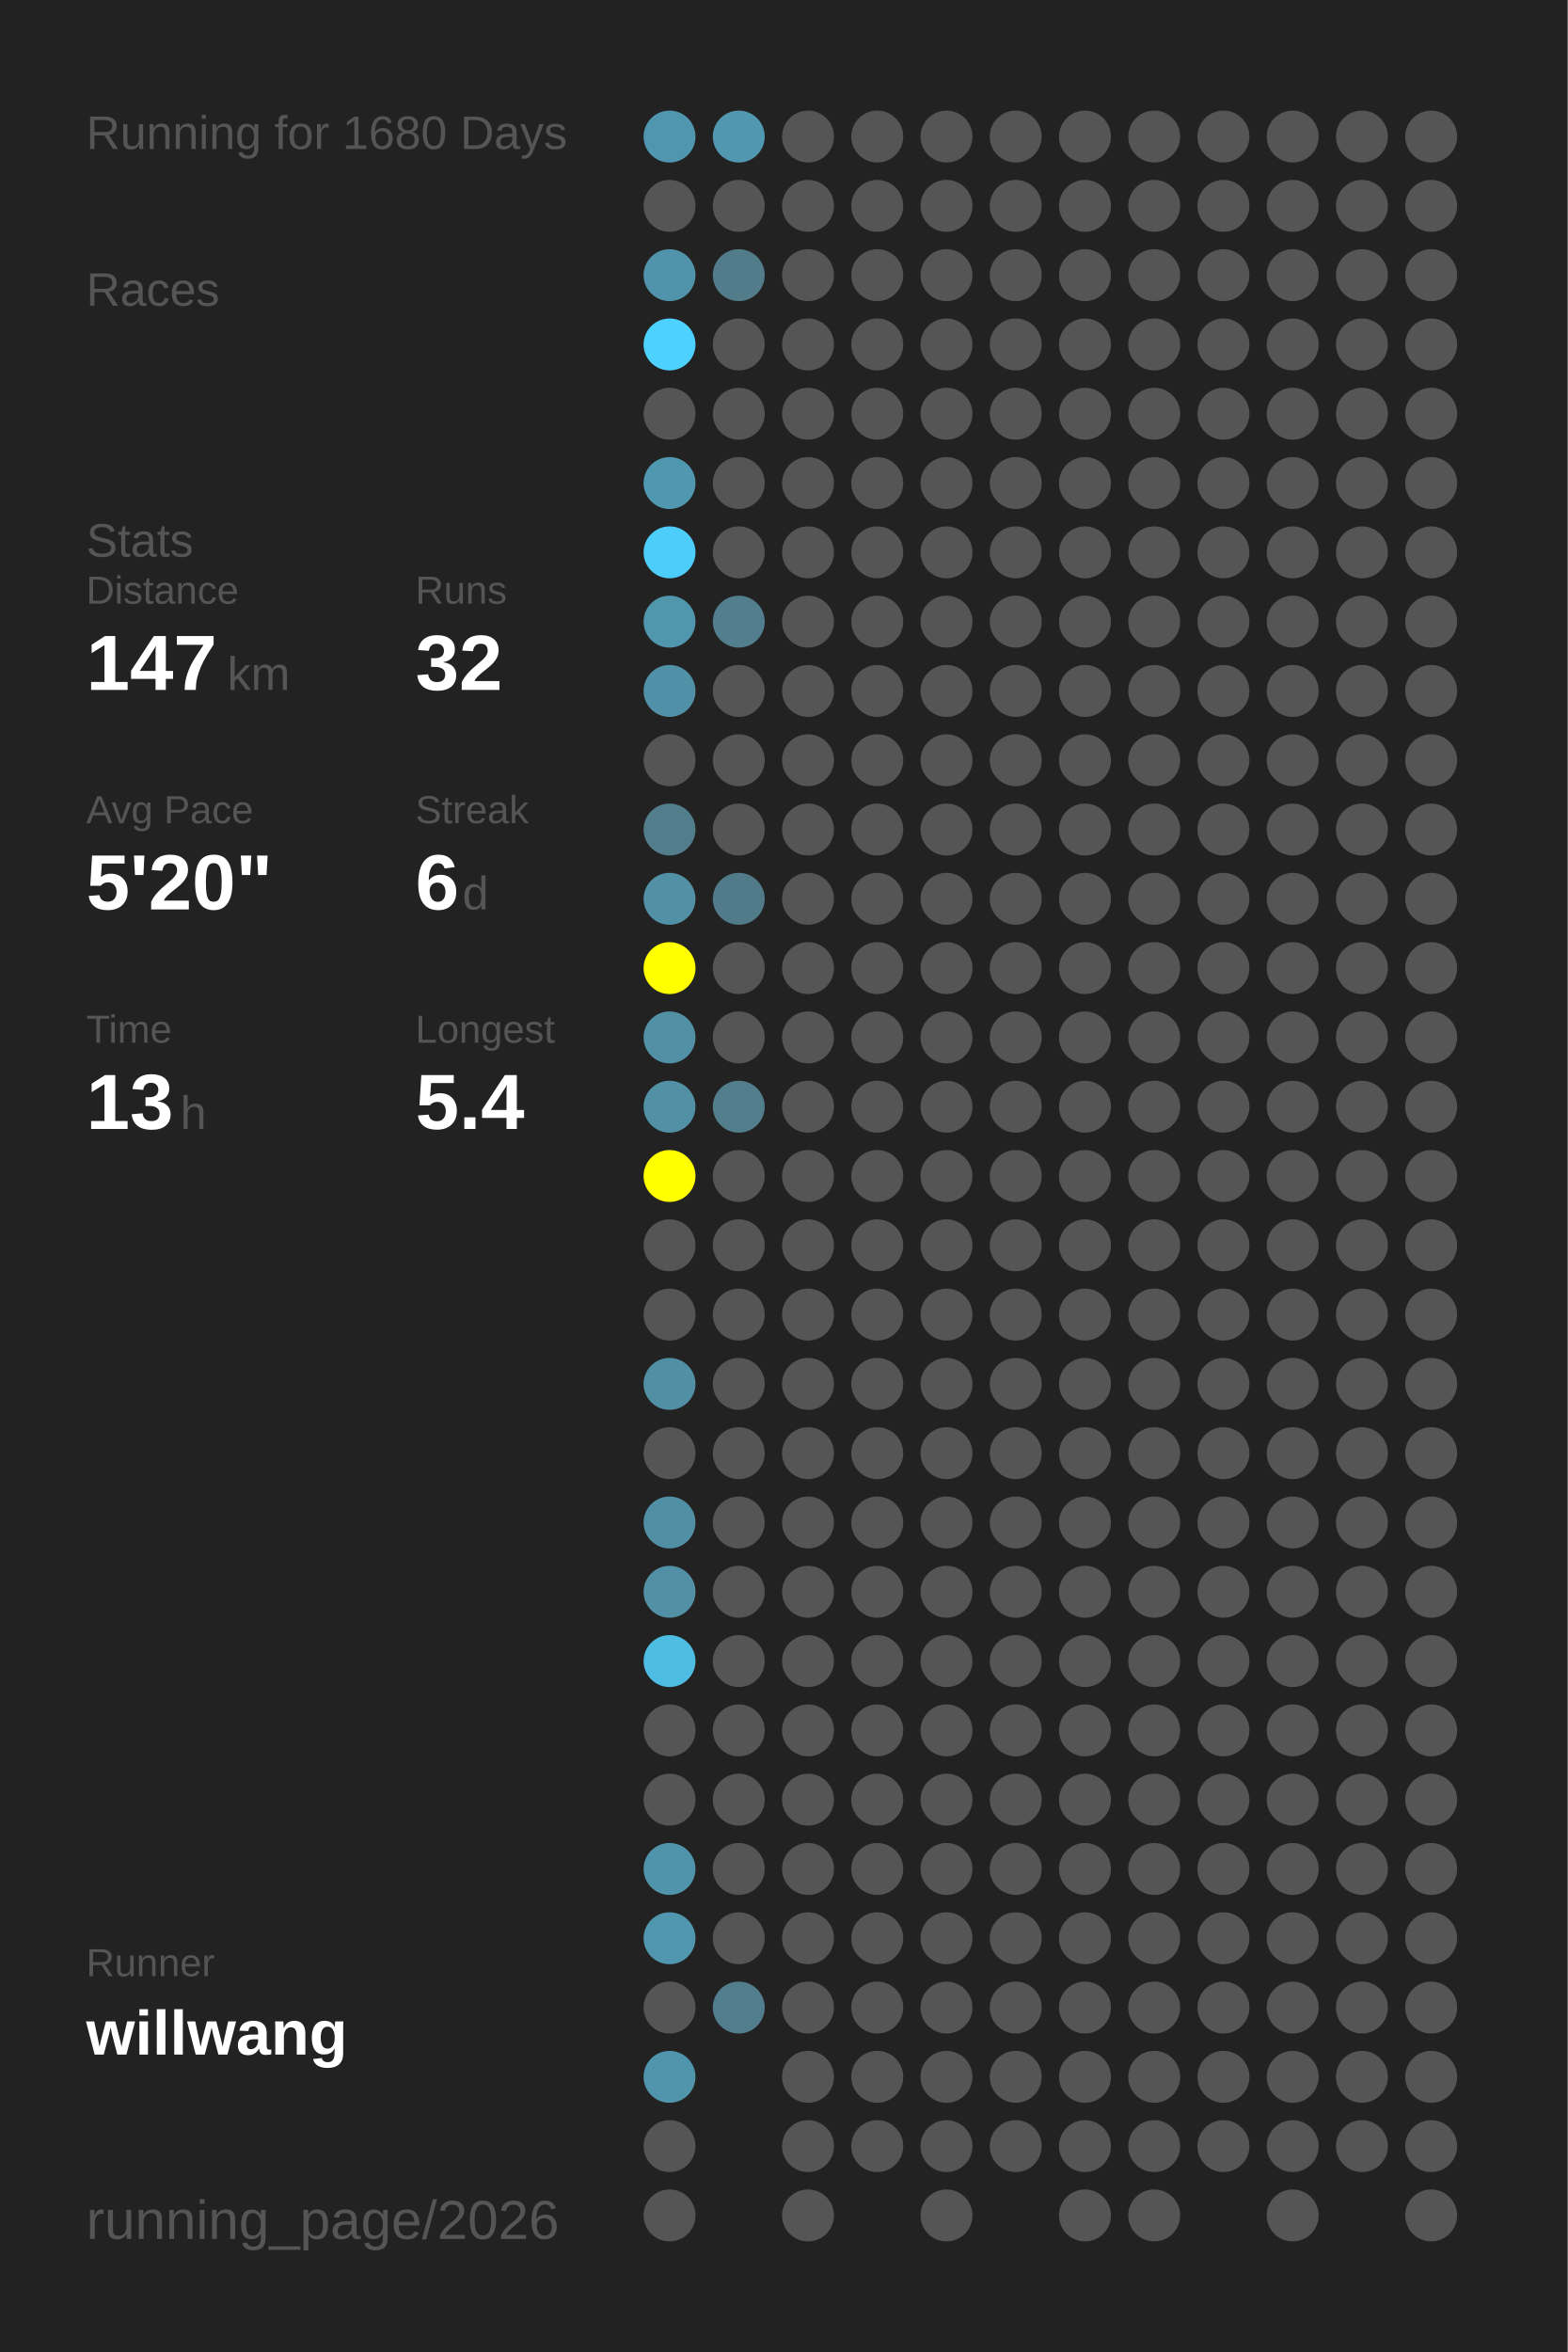
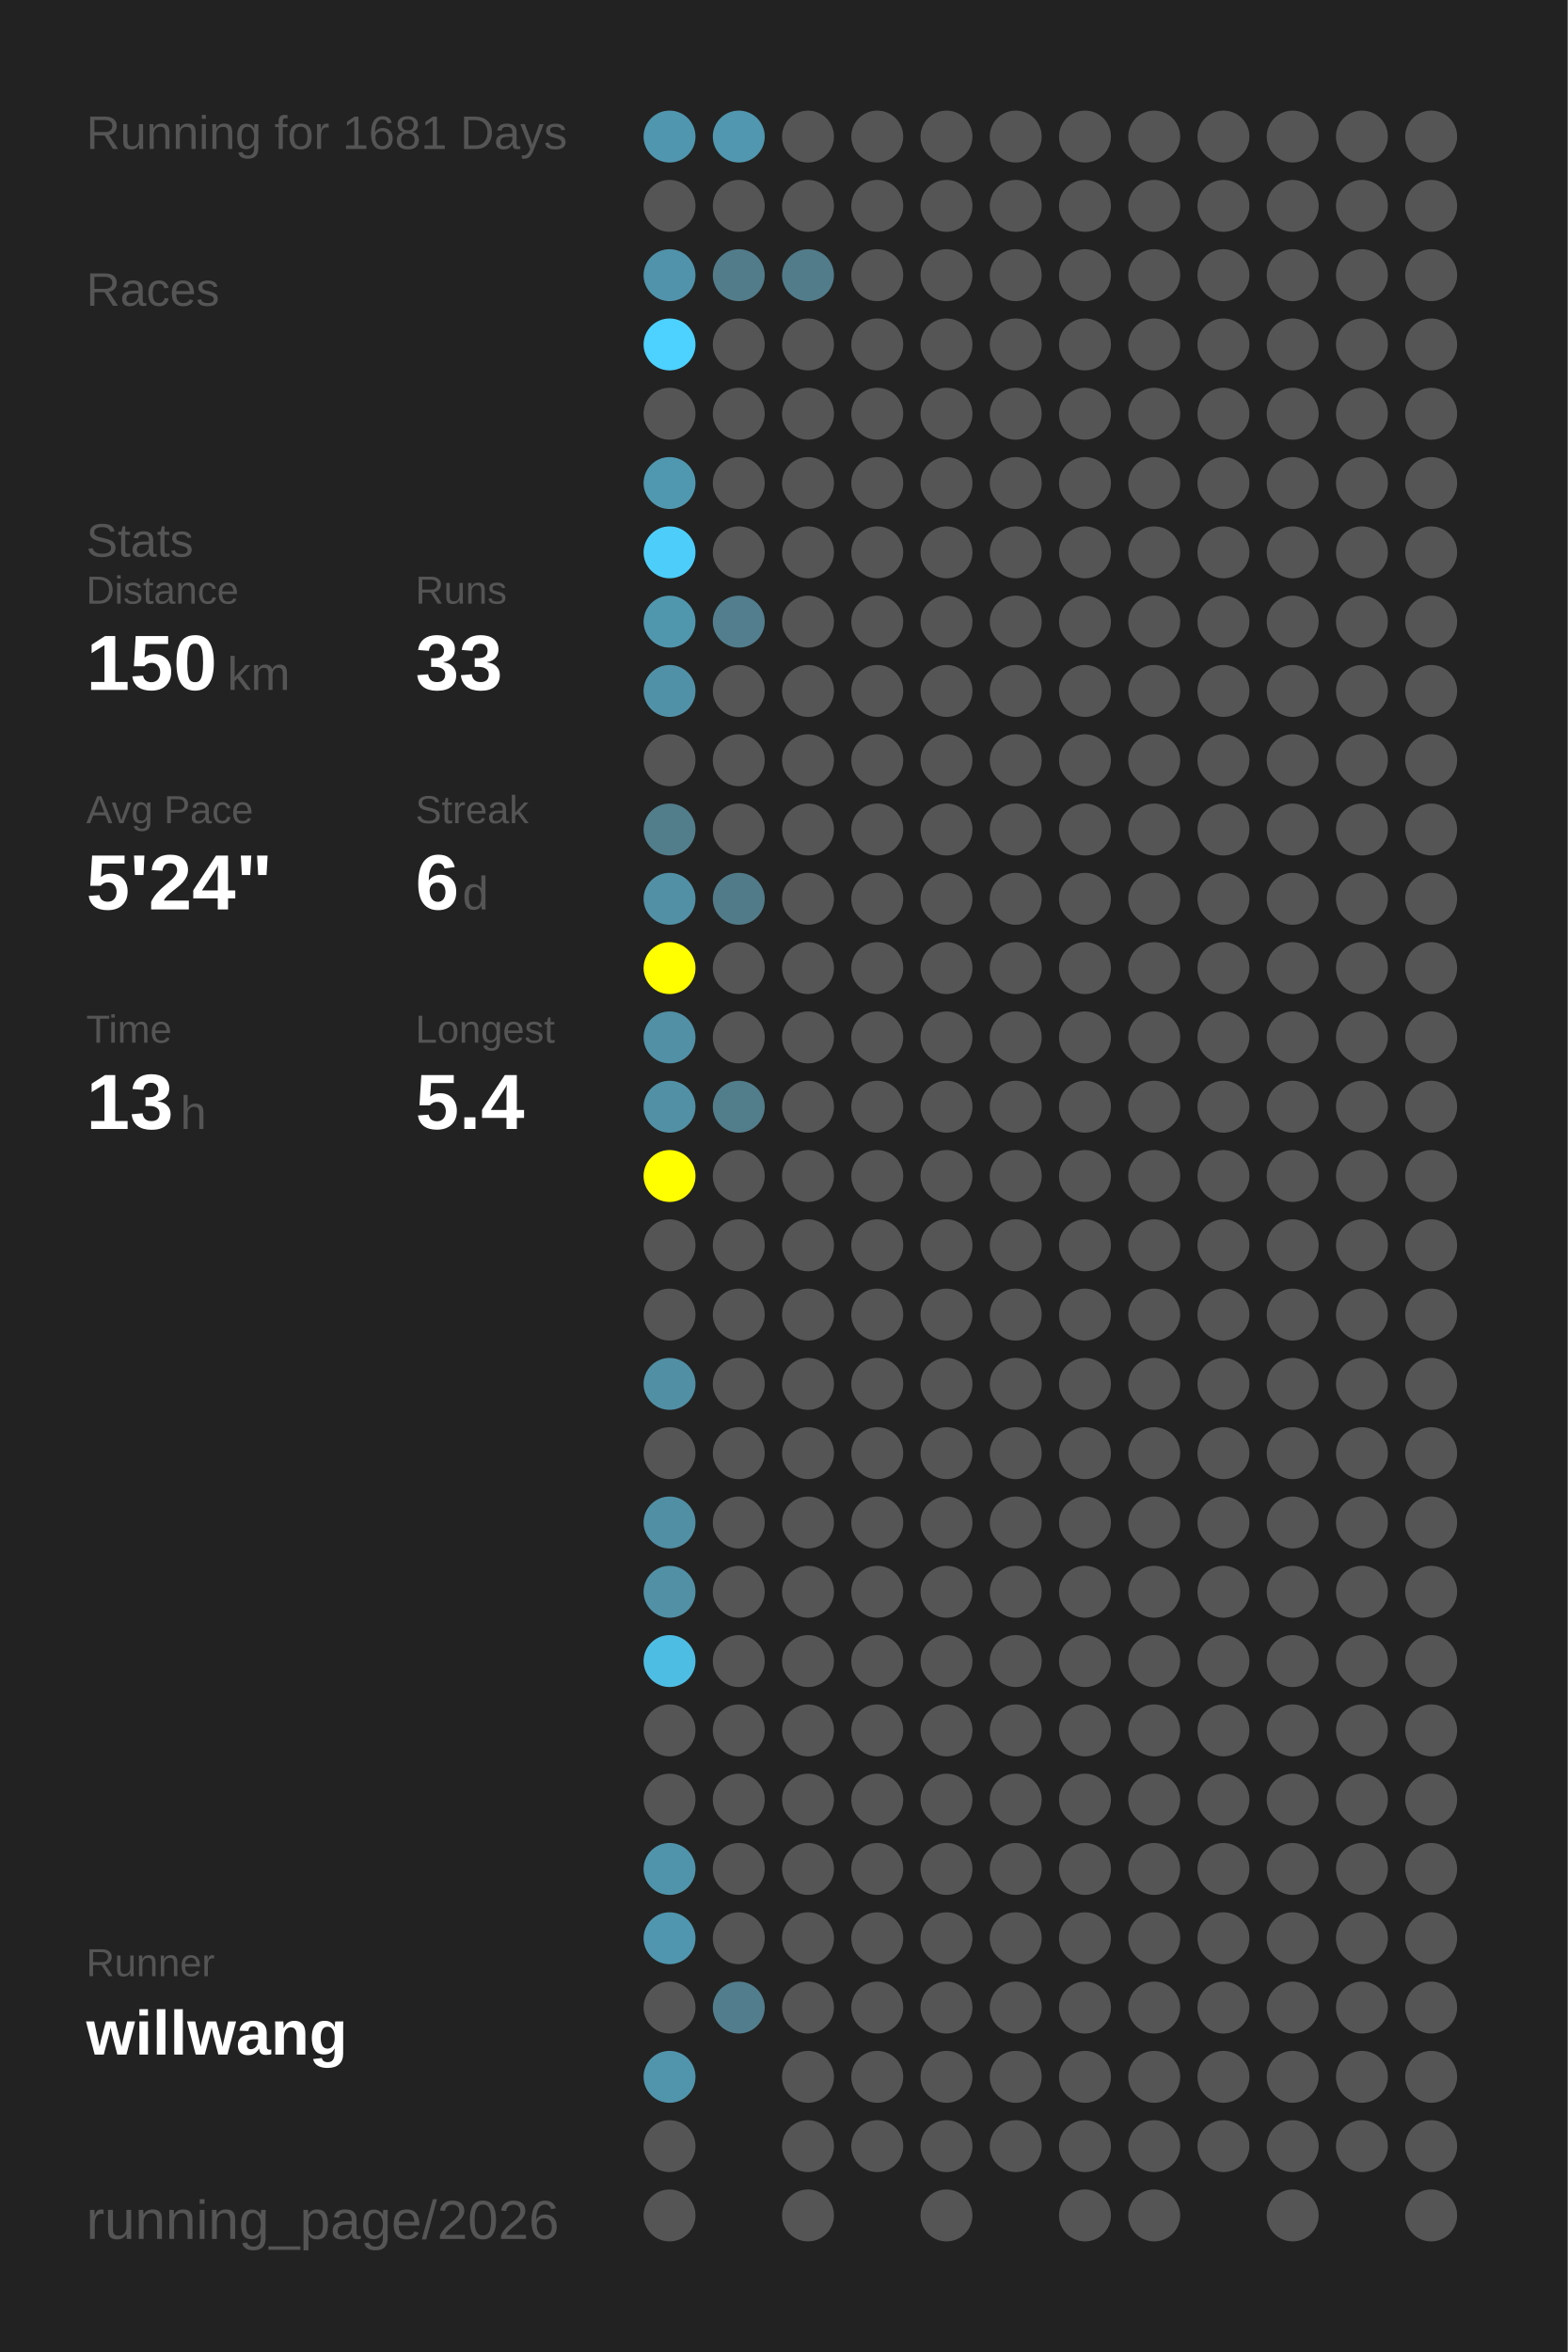
<svg xmlns="http://www.w3.org/2000/svg" baseProfile="full" height="300mm" version="1.1" viewBox="0,0,200,300" width="200mm">
  <defs />
  <rect fill="#222222" height="300" width="200" x="0" y="0" />
-   <text fill="#555555" style="font-size:6px; font-family:Arial;" x="11" y="19">Running for 1680 Days</text>
+   <text fill="#555555" style="font-size:6px; font-family:Arial;" x="11" y="19">Running for 1681 Days</text>
  <text fill="#555555" style="font-size:6px; font-family:Arial;" x="11" y="39">Races</text>
  <text fill="#555555" style="font-size:6px; font-family:Arial;" x="11" y="71">Stats</text>
  <text fill="#555555" style="font-size:5px; font-family:Arial;" x="11" y="77">Distance</text>
-   <text fill="#FFFFFF" style="font-size:10px; font-family:Arial; font-weight:bold;" x="11" y="88">147</text>
+   <text fill="#FFFFFF" style="font-size:10px; font-family:Arial; font-weight:bold;" x="11" y="88">150</text>
  <text fill="#555555" style="font-size:6px; font-family:Arial;" x="29" y="88">km</text>
  <text fill="#555555" style="font-size:5px; font-family:Arial;" x="53" y="77">Runs</text>
-   <text fill="#FFFFFF" style="font-size:10px; font-family:Arial; font-weight:bold;" x="53" y="88">32</text>
+   <text fill="#FFFFFF" style="font-size:10px; font-family:Arial; font-weight:bold;" x="53" y="88">33</text>
  <text fill="#555555" style="font-size:5px; font-family:Arial;" x="11" y="105">Avg Pace</text>
-   <text fill="#FFFFFF" style="font-size:10px; font-family:Arial; font-weight:bold;" x="11" y="116">5'20"</text>
+   <text fill="#FFFFFF" style="font-size:10px; font-family:Arial; font-weight:bold;" x="11" y="116">5'24"</text>
  <text fill="#555555" style="font-size:5px; font-family:Arial;" x="53" y="105">Streak</text>
  <text fill="#FFFFFF" style="font-size:10px; font-family:Arial; font-weight:bold;" x="53" y="116">6</text>
  <text fill="#555555" style="font-size:6px; font-family:Arial;" x="59" y="116">d</text>
  <text fill="#555555" style="font-size:5px; font-family:Arial;" x="11" y="133">Time</text>
  <text fill="#FFFFFF" style="font-size:10px; font-family:Arial; font-weight:bold;" x="11" y="144">13</text>
  <text fill="#555555" style="font-size:6px; font-family:Arial;" x="23" y="144">h</text>
  <text fill="#555555" style="font-size:5px; font-family:Arial;" x="53" y="133">Longest</text>
  <text fill="#FFFFFF" style="font-size:10px; font-family:Arial; font-weight:bold;" x="53" y="144">5.4</text>
  <text fill="#555555" style="font-size:5px; font-family:Arial;" x="11" y="252.065">Runner</text>
  <text fill="#FFFFFF" style="font-size:8px; font-family:Arial; font-weight:bold;" x="11" y="262.065">willwang</text>
  <text fill="#555555" style="font-size:7px; font-family:Arial;" x="11" y="285.581">running_page/2026</text>
  <circle cx="85.417" cy="17.419" fill="#5096ae" r="3.312" />
  <circle cx="85.417" cy="26.258" fill="#555555" r="3.312" />
  <circle cx="85.417" cy="35.097" fill="#5093aa" r="3.312" />
  <circle cx="85.417" cy="43.935" fill="#4dd1fe" r="3.312" />
  <circle cx="85.417" cy="52.774" fill="#555555" r="3.312" />
  <circle cx="85.417" cy="61.613" fill="#5098b0" r="3.312" />
  <circle cx="85.417" cy="70.452" fill="#4dcefa" r="3.312" />
  <circle cx="85.417" cy="79.29" fill="#5097ae" r="3.312" />
  <circle cx="85.417" cy="88.129" fill="#5191a7" r="3.312" />
  <circle cx="85.417" cy="96.968" fill="#555555" r="3.312" />
  <circle cx="85.417" cy="105.806" fill="#527d8b" r="3.312" />
  <circle cx="85.417" cy="114.645" fill="#5190a5" r="3.312" />
  <circle cx="85.417" cy="123.484" fill="#FFFF00" r="3.312" />
  <circle cx="85.417" cy="132.323" fill="#5190a5" r="3.312" />
  <circle cx="85.417" cy="141.161" fill="#5190a5" r="3.312" />
  <circle cx="85.417" cy="150" fill="#FFFF00" r="3.312" />
  <circle cx="85.417" cy="158.839" fill="#555555" r="3.312" />
  <circle cx="85.417" cy="167.677" fill="#555555" r="3.312" />
  <circle cx="85.417" cy="176.516" fill="#518fa4" r="3.312" />
  <circle cx="85.417" cy="185.355" fill="#555555" r="3.312" />
  <circle cx="85.417" cy="194.194" fill="#518fa4" r="3.312" />
  <circle cx="85.417" cy="203.032" fill="#5190a5" r="3.312" />
  <circle cx="85.417" cy="211.871" fill="#4ebde3" r="3.312" />
  <circle cx="85.417" cy="220.71" fill="#555555" r="3.312" />
  <circle cx="85.417" cy="229.548" fill="#555555" r="3.312" />
  <circle cx="85.417" cy="238.387" fill="#5094ab" r="3.312" />
  <circle cx="85.417" cy="247.226" fill="#5096ae" r="3.312" />
  <circle cx="85.417" cy="256.065" fill="#555555" r="3.312" />
  <circle cx="85.417" cy="264.903" fill="#5095ac" r="3.312" />
  <circle cx="85.417" cy="273.742" fill="#555555" r="3.312" />
  <circle cx="85.417" cy="282.581" fill="#555555" r="3.312" />
  <circle cx="94.25" cy="17.419" fill="#5097af" r="3.312" />
  <circle cx="94.25" cy="26.258" fill="#555555" r="3.312" />
  <circle cx="94.25" cy="35.097" fill="#527c8a" r="3.312" />
  <circle cx="94.25" cy="43.935" fill="#555555" r="3.312" />
  <circle cx="94.25" cy="52.774" fill="#555555" r="3.312" />
  <circle cx="94.25" cy="61.613" fill="#555555" r="3.312" />
  <circle cx="94.25" cy="70.452" fill="#555555" r="3.312" />
  <circle cx="94.25" cy="79.29" fill="#527e8d" r="3.312" />
  <circle cx="94.25" cy="88.129" fill="#555555" r="3.312" />
  <circle cx="94.25" cy="96.968" fill="#555555" r="3.312" />
  <circle cx="94.25" cy="105.806" fill="#555555" r="3.312" />
  <circle cx="94.25" cy="114.645" fill="#527b89" r="3.312" />
  <circle cx="94.25" cy="123.484" fill="#555555" r="3.312" />
  <circle cx="94.25" cy="132.323" fill="#555555" r="3.312" />
  <circle cx="94.25" cy="141.161" fill="#527d8b" r="3.312" />
  <circle cx="94.25" cy="150" fill="#555555" r="3.312" />
  <circle cx="94.25" cy="158.839" fill="#555555" r="3.312" />
  <circle cx="94.25" cy="167.677" fill="#555555" r="3.312" />
  <circle cx="94.25" cy="176.516" fill="#555555" r="3.312" />
  <circle cx="94.25" cy="185.355" fill="#555555" r="3.312" />
  <circle cx="94.25" cy="194.194" fill="#555555" r="3.312" />
  <circle cx="94.25" cy="203.032" fill="#555555" r="3.312" />
  <circle cx="94.25" cy="211.871" fill="#555555" r="3.312" />
  <circle cx="94.25" cy="220.71" fill="#555555" r="3.312" />
  <circle cx="94.25" cy="229.548" fill="#555555" r="3.312" />
  <circle cx="94.25" cy="238.387" fill="#555555" r="3.312" />
  <circle cx="94.25" cy="247.226" fill="#555555" r="3.312" />
  <circle cx="94.25" cy="256.065" fill="#527d8c" r="3.312" />
  <circle cx="103.083" cy="17.419" fill="#555555" r="3.312" />
  <circle cx="103.083" cy="26.258" fill="#555555" r="3.312" />
-   <circle cx="103.083" cy="35.097" fill="#555555" r="3.312" />
+   <circle cx="103.083" cy="35.097" fill="#527c8a" r="3.312" />
  <circle cx="103.083" cy="43.935" fill="#555555" r="3.312" />
  <circle cx="103.083" cy="52.774" fill="#555555" r="3.312" />
  <circle cx="103.083" cy="61.613" fill="#555555" r="3.312" />
  <circle cx="103.083" cy="70.452" fill="#555555" r="3.312" />
  <circle cx="103.083" cy="79.29" fill="#555555" r="3.312" />
  <circle cx="103.083" cy="88.129" fill="#555555" r="3.312" />
  <circle cx="103.083" cy="96.968" fill="#555555" r="3.312" />
  <circle cx="103.083" cy="105.806" fill="#555555" r="3.312" />
  <circle cx="103.083" cy="114.645" fill="#555555" r="3.312" />
  <circle cx="103.083" cy="123.484" fill="#555555" r="3.312" />
  <circle cx="103.083" cy="132.323" fill="#555555" r="3.312" />
  <circle cx="103.083" cy="141.161" fill="#555555" r="3.312" />
  <circle cx="103.083" cy="150" fill="#555555" r="3.312" />
  <circle cx="103.083" cy="158.839" fill="#555555" r="3.312" />
  <circle cx="103.083" cy="167.677" fill="#555555" r="3.312" />
  <circle cx="103.083" cy="176.516" fill="#555555" r="3.312" />
  <circle cx="103.083" cy="185.355" fill="#555555" r="3.312" />
  <circle cx="103.083" cy="194.194" fill="#555555" r="3.312" />
  <circle cx="103.083" cy="203.032" fill="#555555" r="3.312" />
  <circle cx="103.083" cy="211.871" fill="#555555" r="3.312" />
  <circle cx="103.083" cy="220.71" fill="#555555" r="3.312" />
  <circle cx="103.083" cy="229.548" fill="#555555" r="3.312" />
  <circle cx="103.083" cy="238.387" fill="#555555" r="3.312" />
  <circle cx="103.083" cy="247.226" fill="#555555" r="3.312" />
  <circle cx="103.083" cy="256.065" fill="#555555" r="3.312" />
  <circle cx="103.083" cy="264.903" fill="#555555" r="3.312" />
  <circle cx="103.083" cy="273.742" fill="#555555" r="3.312" />
  <circle cx="103.083" cy="282.581" fill="#555555" r="3.312" />
  <circle cx="111.917" cy="17.419" fill="#555555" r="3.312" />
  <circle cx="111.917" cy="26.258" fill="#555555" r="3.312" />
  <circle cx="111.917" cy="35.097" fill="#555555" r="3.312" />
  <circle cx="111.917" cy="43.935" fill="#555555" r="3.312" />
  <circle cx="111.917" cy="52.774" fill="#555555" r="3.312" />
  <circle cx="111.917" cy="61.613" fill="#555555" r="3.312" />
  <circle cx="111.917" cy="70.452" fill="#555555" r="3.312" />
  <circle cx="111.917" cy="79.29" fill="#555555" r="3.312" />
  <circle cx="111.917" cy="88.129" fill="#555555" r="3.312" />
  <circle cx="111.917" cy="96.968" fill="#555555" r="3.312" />
  <circle cx="111.917" cy="105.806" fill="#555555" r="3.312" />
  <circle cx="111.917" cy="114.645" fill="#555555" r="3.312" />
  <circle cx="111.917" cy="123.484" fill="#555555" r="3.312" />
  <circle cx="111.917" cy="132.323" fill="#555555" r="3.312" />
  <circle cx="111.917" cy="141.161" fill="#555555" r="3.312" />
  <circle cx="111.917" cy="150" fill="#555555" r="3.312" />
  <circle cx="111.917" cy="158.839" fill="#555555" r="3.312" />
  <circle cx="111.917" cy="167.677" fill="#555555" r="3.312" />
  <circle cx="111.917" cy="176.516" fill="#555555" r="3.312" />
  <circle cx="111.917" cy="185.355" fill="#555555" r="3.312" />
  <circle cx="111.917" cy="194.194" fill="#555555" r="3.312" />
  <circle cx="111.917" cy="203.032" fill="#555555" r="3.312" />
  <circle cx="111.917" cy="211.871" fill="#555555" r="3.312" />
  <circle cx="111.917" cy="220.71" fill="#555555" r="3.312" />
  <circle cx="111.917" cy="229.548" fill="#555555" r="3.312" />
  <circle cx="111.917" cy="238.387" fill="#555555" r="3.312" />
  <circle cx="111.917" cy="247.226" fill="#555555" r="3.312" />
  <circle cx="111.917" cy="256.065" fill="#555555" r="3.312" />
  <circle cx="111.917" cy="264.903" fill="#555555" r="3.312" />
  <circle cx="111.917" cy="273.742" fill="#555555" r="3.312" />
  <circle cx="120.75" cy="17.419" fill="#555555" r="3.312" />
  <circle cx="120.75" cy="26.258" fill="#555555" r="3.312" />
  <circle cx="120.75" cy="35.097" fill="#555555" r="3.312" />
  <circle cx="120.75" cy="43.935" fill="#555555" r="3.312" />
  <circle cx="120.75" cy="52.774" fill="#555555" r="3.312" />
  <circle cx="120.75" cy="61.613" fill="#555555" r="3.312" />
  <circle cx="120.75" cy="70.452" fill="#555555" r="3.312" />
  <circle cx="120.75" cy="79.29" fill="#555555" r="3.312" />
  <circle cx="120.75" cy="88.129" fill="#555555" r="3.312" />
  <circle cx="120.75" cy="96.968" fill="#555555" r="3.312" />
  <circle cx="120.75" cy="105.806" fill="#555555" r="3.312" />
  <circle cx="120.75" cy="114.645" fill="#555555" r="3.312" />
  <circle cx="120.75" cy="123.484" fill="#555555" r="3.312" />
  <circle cx="120.75" cy="132.323" fill="#555555" r="3.312" />
  <circle cx="120.75" cy="141.161" fill="#555555" r="3.312" />
  <circle cx="120.75" cy="150" fill="#555555" r="3.312" />
  <circle cx="120.75" cy="158.839" fill="#555555" r="3.312" />
  <circle cx="120.75" cy="167.677" fill="#555555" r="3.312" />
  <circle cx="120.75" cy="176.516" fill="#555555" r="3.312" />
  <circle cx="120.75" cy="185.355" fill="#555555" r="3.312" />
  <circle cx="120.75" cy="194.194" fill="#555555" r="3.312" />
  <circle cx="120.75" cy="203.032" fill="#555555" r="3.312" />
  <circle cx="120.75" cy="211.871" fill="#555555" r="3.312" />
  <circle cx="120.75" cy="220.71" fill="#555555" r="3.312" />
  <circle cx="120.75" cy="229.548" fill="#555555" r="3.312" />
  <circle cx="120.75" cy="238.387" fill="#555555" r="3.312" />
  <circle cx="120.75" cy="247.226" fill="#555555" r="3.312" />
  <circle cx="120.75" cy="256.065" fill="#555555" r="3.312" />
  <circle cx="120.75" cy="264.903" fill="#555555" r="3.312" />
  <circle cx="120.75" cy="273.742" fill="#555555" r="3.312" />
  <circle cx="120.75" cy="282.581" fill="#555555" r="3.312" />
  <circle cx="129.583" cy="17.419" fill="#555555" r="3.312" />
  <circle cx="129.583" cy="26.258" fill="#555555" r="3.312" />
  <circle cx="129.583" cy="35.097" fill="#555555" r="3.312" />
  <circle cx="129.583" cy="43.935" fill="#555555" r="3.312" />
  <circle cx="129.583" cy="52.774" fill="#555555" r="3.312" />
  <circle cx="129.583" cy="61.613" fill="#555555" r="3.312" />
  <circle cx="129.583" cy="70.452" fill="#555555" r="3.312" />
  <circle cx="129.583" cy="79.29" fill="#555555" r="3.312" />
  <circle cx="129.583" cy="88.129" fill="#555555" r="3.312" />
  <circle cx="129.583" cy="96.968" fill="#555555" r="3.312" />
  <circle cx="129.583" cy="105.806" fill="#555555" r="3.312" />
  <circle cx="129.583" cy="114.645" fill="#555555" r="3.312" />
  <circle cx="129.583" cy="123.484" fill="#555555" r="3.312" />
  <circle cx="129.583" cy="132.323" fill="#555555" r="3.312" />
  <circle cx="129.583" cy="141.161" fill="#555555" r="3.312" />
  <circle cx="129.583" cy="150" fill="#555555" r="3.312" />
  <circle cx="129.583" cy="158.839" fill="#555555" r="3.312" />
  <circle cx="129.583" cy="167.677" fill="#555555" r="3.312" />
  <circle cx="129.583" cy="176.516" fill="#555555" r="3.312" />
  <circle cx="129.583" cy="185.355" fill="#555555" r="3.312" />
  <circle cx="129.583" cy="194.194" fill="#555555" r="3.312" />
  <circle cx="129.583" cy="203.032" fill="#555555" r="3.312" />
  <circle cx="129.583" cy="211.871" fill="#555555" r="3.312" />
  <circle cx="129.583" cy="220.71" fill="#555555" r="3.312" />
  <circle cx="129.583" cy="229.548" fill="#555555" r="3.312" />
  <circle cx="129.583" cy="238.387" fill="#555555" r="3.312" />
  <circle cx="129.583" cy="247.226" fill="#555555" r="3.312" />
  <circle cx="129.583" cy="256.065" fill="#555555" r="3.312" />
  <circle cx="129.583" cy="264.903" fill="#555555" r="3.312" />
  <circle cx="129.583" cy="273.742" fill="#555555" r="3.312" />
  <circle cx="138.417" cy="17.419" fill="#555555" r="3.312" />
  <circle cx="138.417" cy="26.258" fill="#555555" r="3.312" />
  <circle cx="138.417" cy="35.097" fill="#555555" r="3.312" />
  <circle cx="138.417" cy="43.935" fill="#555555" r="3.312" />
  <circle cx="138.417" cy="52.774" fill="#555555" r="3.312" />
  <circle cx="138.417" cy="61.613" fill="#555555" r="3.312" />
  <circle cx="138.417" cy="70.452" fill="#555555" r="3.312" />
  <circle cx="138.417" cy="79.29" fill="#555555" r="3.312" />
  <circle cx="138.417" cy="88.129" fill="#555555" r="3.312" />
  <circle cx="138.417" cy="96.968" fill="#555555" r="3.312" />
  <circle cx="138.417" cy="105.806" fill="#555555" r="3.312" />
  <circle cx="138.417" cy="114.645" fill="#555555" r="3.312" />
  <circle cx="138.417" cy="123.484" fill="#555555" r="3.312" />
  <circle cx="138.417" cy="132.323" fill="#555555" r="3.312" />
  <circle cx="138.417" cy="141.161" fill="#555555" r="3.312" />
  <circle cx="138.417" cy="150" fill="#555555" r="3.312" />
  <circle cx="138.417" cy="158.839" fill="#555555" r="3.312" />
  <circle cx="138.417" cy="167.677" fill="#555555" r="3.312" />
  <circle cx="138.417" cy="176.516" fill="#555555" r="3.312" />
  <circle cx="138.417" cy="185.355" fill="#555555" r="3.312" />
  <circle cx="138.417" cy="194.194" fill="#555555" r="3.312" />
  <circle cx="138.417" cy="203.032" fill="#555555" r="3.312" />
  <circle cx="138.417" cy="211.871" fill="#555555" r="3.312" />
  <circle cx="138.417" cy="220.71" fill="#555555" r="3.312" />
  <circle cx="138.417" cy="229.548" fill="#555555" r="3.312" />
  <circle cx="138.417" cy="238.387" fill="#555555" r="3.312" />
  <circle cx="138.417" cy="247.226" fill="#555555" r="3.312" />
  <circle cx="138.417" cy="256.065" fill="#555555" r="3.312" />
  <circle cx="138.417" cy="264.903" fill="#555555" r="3.312" />
  <circle cx="138.417" cy="273.742" fill="#555555" r="3.312" />
  <circle cx="138.417" cy="282.581" fill="#555555" r="3.312" />
  <circle cx="147.25" cy="17.419" fill="#555555" r="3.312" />
  <circle cx="147.25" cy="26.258" fill="#555555" r="3.312" />
  <circle cx="147.25" cy="35.097" fill="#555555" r="3.312" />
  <circle cx="147.25" cy="43.935" fill="#555555" r="3.312" />
  <circle cx="147.25" cy="52.774" fill="#555555" r="3.312" />
  <circle cx="147.25" cy="61.613" fill="#555555" r="3.312" />
  <circle cx="147.25" cy="70.452" fill="#555555" r="3.312" />
  <circle cx="147.25" cy="79.29" fill="#555555" r="3.312" />
  <circle cx="147.25" cy="88.129" fill="#555555" r="3.312" />
  <circle cx="147.25" cy="96.968" fill="#555555" r="3.312" />
  <circle cx="147.25" cy="105.806" fill="#555555" r="3.312" />
  <circle cx="147.25" cy="114.645" fill="#555555" r="3.312" />
  <circle cx="147.25" cy="123.484" fill="#555555" r="3.312" />
  <circle cx="147.25" cy="132.323" fill="#555555" r="3.312" />
  <circle cx="147.25" cy="141.161" fill="#555555" r="3.312" />
  <circle cx="147.25" cy="150" fill="#555555" r="3.312" />
  <circle cx="147.25" cy="158.839" fill="#555555" r="3.312" />
  <circle cx="147.25" cy="167.677" fill="#555555" r="3.312" />
  <circle cx="147.25" cy="176.516" fill="#555555" r="3.312" />
  <circle cx="147.25" cy="185.355" fill="#555555" r="3.312" />
  <circle cx="147.25" cy="194.194" fill="#555555" r="3.312" />
  <circle cx="147.25" cy="203.032" fill="#555555" r="3.312" />
  <circle cx="147.25" cy="211.871" fill="#555555" r="3.312" />
  <circle cx="147.25" cy="220.71" fill="#555555" r="3.312" />
  <circle cx="147.25" cy="229.548" fill="#555555" r="3.312" />
  <circle cx="147.25" cy="238.387" fill="#555555" r="3.312" />
  <circle cx="147.25" cy="247.226" fill="#555555" r="3.312" />
  <circle cx="147.25" cy="256.065" fill="#555555" r="3.312" />
  <circle cx="147.25" cy="264.903" fill="#555555" r="3.312" />
  <circle cx="147.25" cy="273.742" fill="#555555" r="3.312" />
  <circle cx="147.25" cy="282.581" fill="#555555" r="3.312" />
  <circle cx="156.083" cy="17.419" fill="#555555" r="3.312" />
  <circle cx="156.083" cy="26.258" fill="#555555" r="3.312" />
  <circle cx="156.083" cy="35.097" fill="#555555" r="3.312" />
  <circle cx="156.083" cy="43.935" fill="#555555" r="3.312" />
  <circle cx="156.083" cy="52.774" fill="#555555" r="3.312" />
  <circle cx="156.083" cy="61.613" fill="#555555" r="3.312" />
  <circle cx="156.083" cy="70.452" fill="#555555" r="3.312" />
  <circle cx="156.083" cy="79.29" fill="#555555" r="3.312" />
  <circle cx="156.083" cy="88.129" fill="#555555" r="3.312" />
  <circle cx="156.083" cy="96.968" fill="#555555" r="3.312" />
  <circle cx="156.083" cy="105.806" fill="#555555" r="3.312" />
  <circle cx="156.083" cy="114.645" fill="#555555" r="3.312" />
  <circle cx="156.083" cy="123.484" fill="#555555" r="3.312" />
  <circle cx="156.083" cy="132.323" fill="#555555" r="3.312" />
  <circle cx="156.083" cy="141.161" fill="#555555" r="3.312" />
  <circle cx="156.083" cy="150" fill="#555555" r="3.312" />
  <circle cx="156.083" cy="158.839" fill="#555555" r="3.312" />
  <circle cx="156.083" cy="167.677" fill="#555555" r="3.312" />
  <circle cx="156.083" cy="176.516" fill="#555555" r="3.312" />
  <circle cx="156.083" cy="185.355" fill="#555555" r="3.312" />
  <circle cx="156.083" cy="194.194" fill="#555555" r="3.312" />
  <circle cx="156.083" cy="203.032" fill="#555555" r="3.312" />
  <circle cx="156.083" cy="211.871" fill="#555555" r="3.312" />
  <circle cx="156.083" cy="220.71" fill="#555555" r="3.312" />
  <circle cx="156.083" cy="229.548" fill="#555555" r="3.312" />
  <circle cx="156.083" cy="238.387" fill="#555555" r="3.312" />
  <circle cx="156.083" cy="247.226" fill="#555555" r="3.312" />
  <circle cx="156.083" cy="256.065" fill="#555555" r="3.312" />
  <circle cx="156.083" cy="264.903" fill="#555555" r="3.312" />
  <circle cx="156.083" cy="273.742" fill="#555555" r="3.312" />
  <circle cx="164.917" cy="17.419" fill="#555555" r="3.312" />
  <circle cx="164.917" cy="26.258" fill="#555555" r="3.312" />
  <circle cx="164.917" cy="35.097" fill="#555555" r="3.312" />
  <circle cx="164.917" cy="43.935" fill="#555555" r="3.312" />
  <circle cx="164.917" cy="52.774" fill="#555555" r="3.312" />
  <circle cx="164.917" cy="61.613" fill="#555555" r="3.312" />
  <circle cx="164.917" cy="70.452" fill="#555555" r="3.312" />
  <circle cx="164.917" cy="79.29" fill="#555555" r="3.312" />
  <circle cx="164.917" cy="88.129" fill="#555555" r="3.312" />
  <circle cx="164.917" cy="96.968" fill="#555555" r="3.312" />
  <circle cx="164.917" cy="105.806" fill="#555555" r="3.312" />
  <circle cx="164.917" cy="114.645" fill="#555555" r="3.312" />
  <circle cx="164.917" cy="123.484" fill="#555555" r="3.312" />
  <circle cx="164.917" cy="132.323" fill="#555555" r="3.312" />
  <circle cx="164.917" cy="141.161" fill="#555555" r="3.312" />
  <circle cx="164.917" cy="150" fill="#555555" r="3.312" />
  <circle cx="164.917" cy="158.839" fill="#555555" r="3.312" />
  <circle cx="164.917" cy="167.677" fill="#555555" r="3.312" />
  <circle cx="164.917" cy="176.516" fill="#555555" r="3.312" />
  <circle cx="164.917" cy="185.355" fill="#555555" r="3.312" />
  <circle cx="164.917" cy="194.194" fill="#555555" r="3.312" />
  <circle cx="164.917" cy="203.032" fill="#555555" r="3.312" />
  <circle cx="164.917" cy="211.871" fill="#555555" r="3.312" />
  <circle cx="164.917" cy="220.71" fill="#555555" r="3.312" />
  <circle cx="164.917" cy="229.548" fill="#555555" r="3.312" />
  <circle cx="164.917" cy="238.387" fill="#555555" r="3.312" />
  <circle cx="164.917" cy="247.226" fill="#555555" r="3.312" />
  <circle cx="164.917" cy="256.065" fill="#555555" r="3.312" />
  <circle cx="164.917" cy="264.903" fill="#555555" r="3.312" />
  <circle cx="164.917" cy="273.742" fill="#555555" r="3.312" />
  <circle cx="164.917" cy="282.581" fill="#555555" r="3.312" />
  <circle cx="173.75" cy="17.419" fill="#555555" r="3.312" />
  <circle cx="173.75" cy="26.258" fill="#555555" r="3.312" />
  <circle cx="173.75" cy="35.097" fill="#555555" r="3.312" />
  <circle cx="173.75" cy="43.935" fill="#555555" r="3.312" />
  <circle cx="173.75" cy="52.774" fill="#555555" r="3.312" />
  <circle cx="173.75" cy="61.613" fill="#555555" r="3.312" />
  <circle cx="173.75" cy="70.452" fill="#555555" r="3.312" />
  <circle cx="173.75" cy="79.29" fill="#555555" r="3.312" />
  <circle cx="173.75" cy="88.129" fill="#555555" r="3.312" />
  <circle cx="173.75" cy="96.968" fill="#555555" r="3.312" />
  <circle cx="173.75" cy="105.806" fill="#555555" r="3.312" />
  <circle cx="173.75" cy="114.645" fill="#555555" r="3.312" />
  <circle cx="173.75" cy="123.484" fill="#555555" r="3.312" />
  <circle cx="173.75" cy="132.323" fill="#555555" r="3.312" />
  <circle cx="173.75" cy="141.161" fill="#555555" r="3.312" />
  <circle cx="173.75" cy="150" fill="#555555" r="3.312" />
  <circle cx="173.75" cy="158.839" fill="#555555" r="3.312" />
  <circle cx="173.75" cy="167.677" fill="#555555" r="3.312" />
  <circle cx="173.75" cy="176.516" fill="#555555" r="3.312" />
  <circle cx="173.75" cy="185.355" fill="#555555" r="3.312" />
  <circle cx="173.75" cy="194.194" fill="#555555" r="3.312" />
  <circle cx="173.75" cy="203.032" fill="#555555" r="3.312" />
  <circle cx="173.75" cy="211.871" fill="#555555" r="3.312" />
  <circle cx="173.75" cy="220.71" fill="#555555" r="3.312" />
  <circle cx="173.75" cy="229.548" fill="#555555" r="3.312" />
  <circle cx="173.75" cy="238.387" fill="#555555" r="3.312" />
  <circle cx="173.75" cy="247.226" fill="#555555" r="3.312" />
  <circle cx="173.75" cy="256.065" fill="#555555" r="3.312" />
  <circle cx="173.75" cy="264.903" fill="#555555" r="3.312" />
  <circle cx="173.75" cy="273.742" fill="#555555" r="3.312" />
  <circle cx="182.583" cy="17.419" fill="#555555" r="3.312" />
  <circle cx="182.583" cy="26.258" fill="#555555" r="3.312" />
  <circle cx="182.583" cy="35.097" fill="#555555" r="3.312" />
  <circle cx="182.583" cy="43.935" fill="#555555" r="3.312" />
  <circle cx="182.583" cy="52.774" fill="#555555" r="3.312" />
  <circle cx="182.583" cy="61.613" fill="#555555" r="3.312" />
  <circle cx="182.583" cy="70.452" fill="#555555" r="3.312" />
  <circle cx="182.583" cy="79.29" fill="#555555" r="3.312" />
  <circle cx="182.583" cy="88.129" fill="#555555" r="3.312" />
  <circle cx="182.583" cy="96.968" fill="#555555" r="3.312" />
  <circle cx="182.583" cy="105.806" fill="#555555" r="3.312" />
  <circle cx="182.583" cy="114.645" fill="#555555" r="3.312" />
  <circle cx="182.583" cy="123.484" fill="#555555" r="3.312" />
  <circle cx="182.583" cy="132.323" fill="#555555" r="3.312" />
  <circle cx="182.583" cy="141.161" fill="#555555" r="3.312" />
  <circle cx="182.583" cy="150" fill="#555555" r="3.312" />
  <circle cx="182.583" cy="158.839" fill="#555555" r="3.312" />
  <circle cx="182.583" cy="167.677" fill="#555555" r="3.312" />
  <circle cx="182.583" cy="176.516" fill="#555555" r="3.312" />
  <circle cx="182.583" cy="185.355" fill="#555555" r="3.312" />
  <circle cx="182.583" cy="194.194" fill="#555555" r="3.312" />
  <circle cx="182.583" cy="203.032" fill="#555555" r="3.312" />
  <circle cx="182.583" cy="211.871" fill="#555555" r="3.312" />
  <circle cx="182.583" cy="220.71" fill="#555555" r="3.312" />
  <circle cx="182.583" cy="229.548" fill="#555555" r="3.312" />
  <circle cx="182.583" cy="238.387" fill="#555555" r="3.312" />
  <circle cx="182.583" cy="247.226" fill="#555555" r="3.312" />
  <circle cx="182.583" cy="256.065" fill="#555555" r="3.312" />
  <circle cx="182.583" cy="264.903" fill="#555555" r="3.312" />
  <circle cx="182.583" cy="273.742" fill="#555555" r="3.312" />
  <circle cx="182.583" cy="282.581" fill="#555555" r="3.312" />
</svg>
